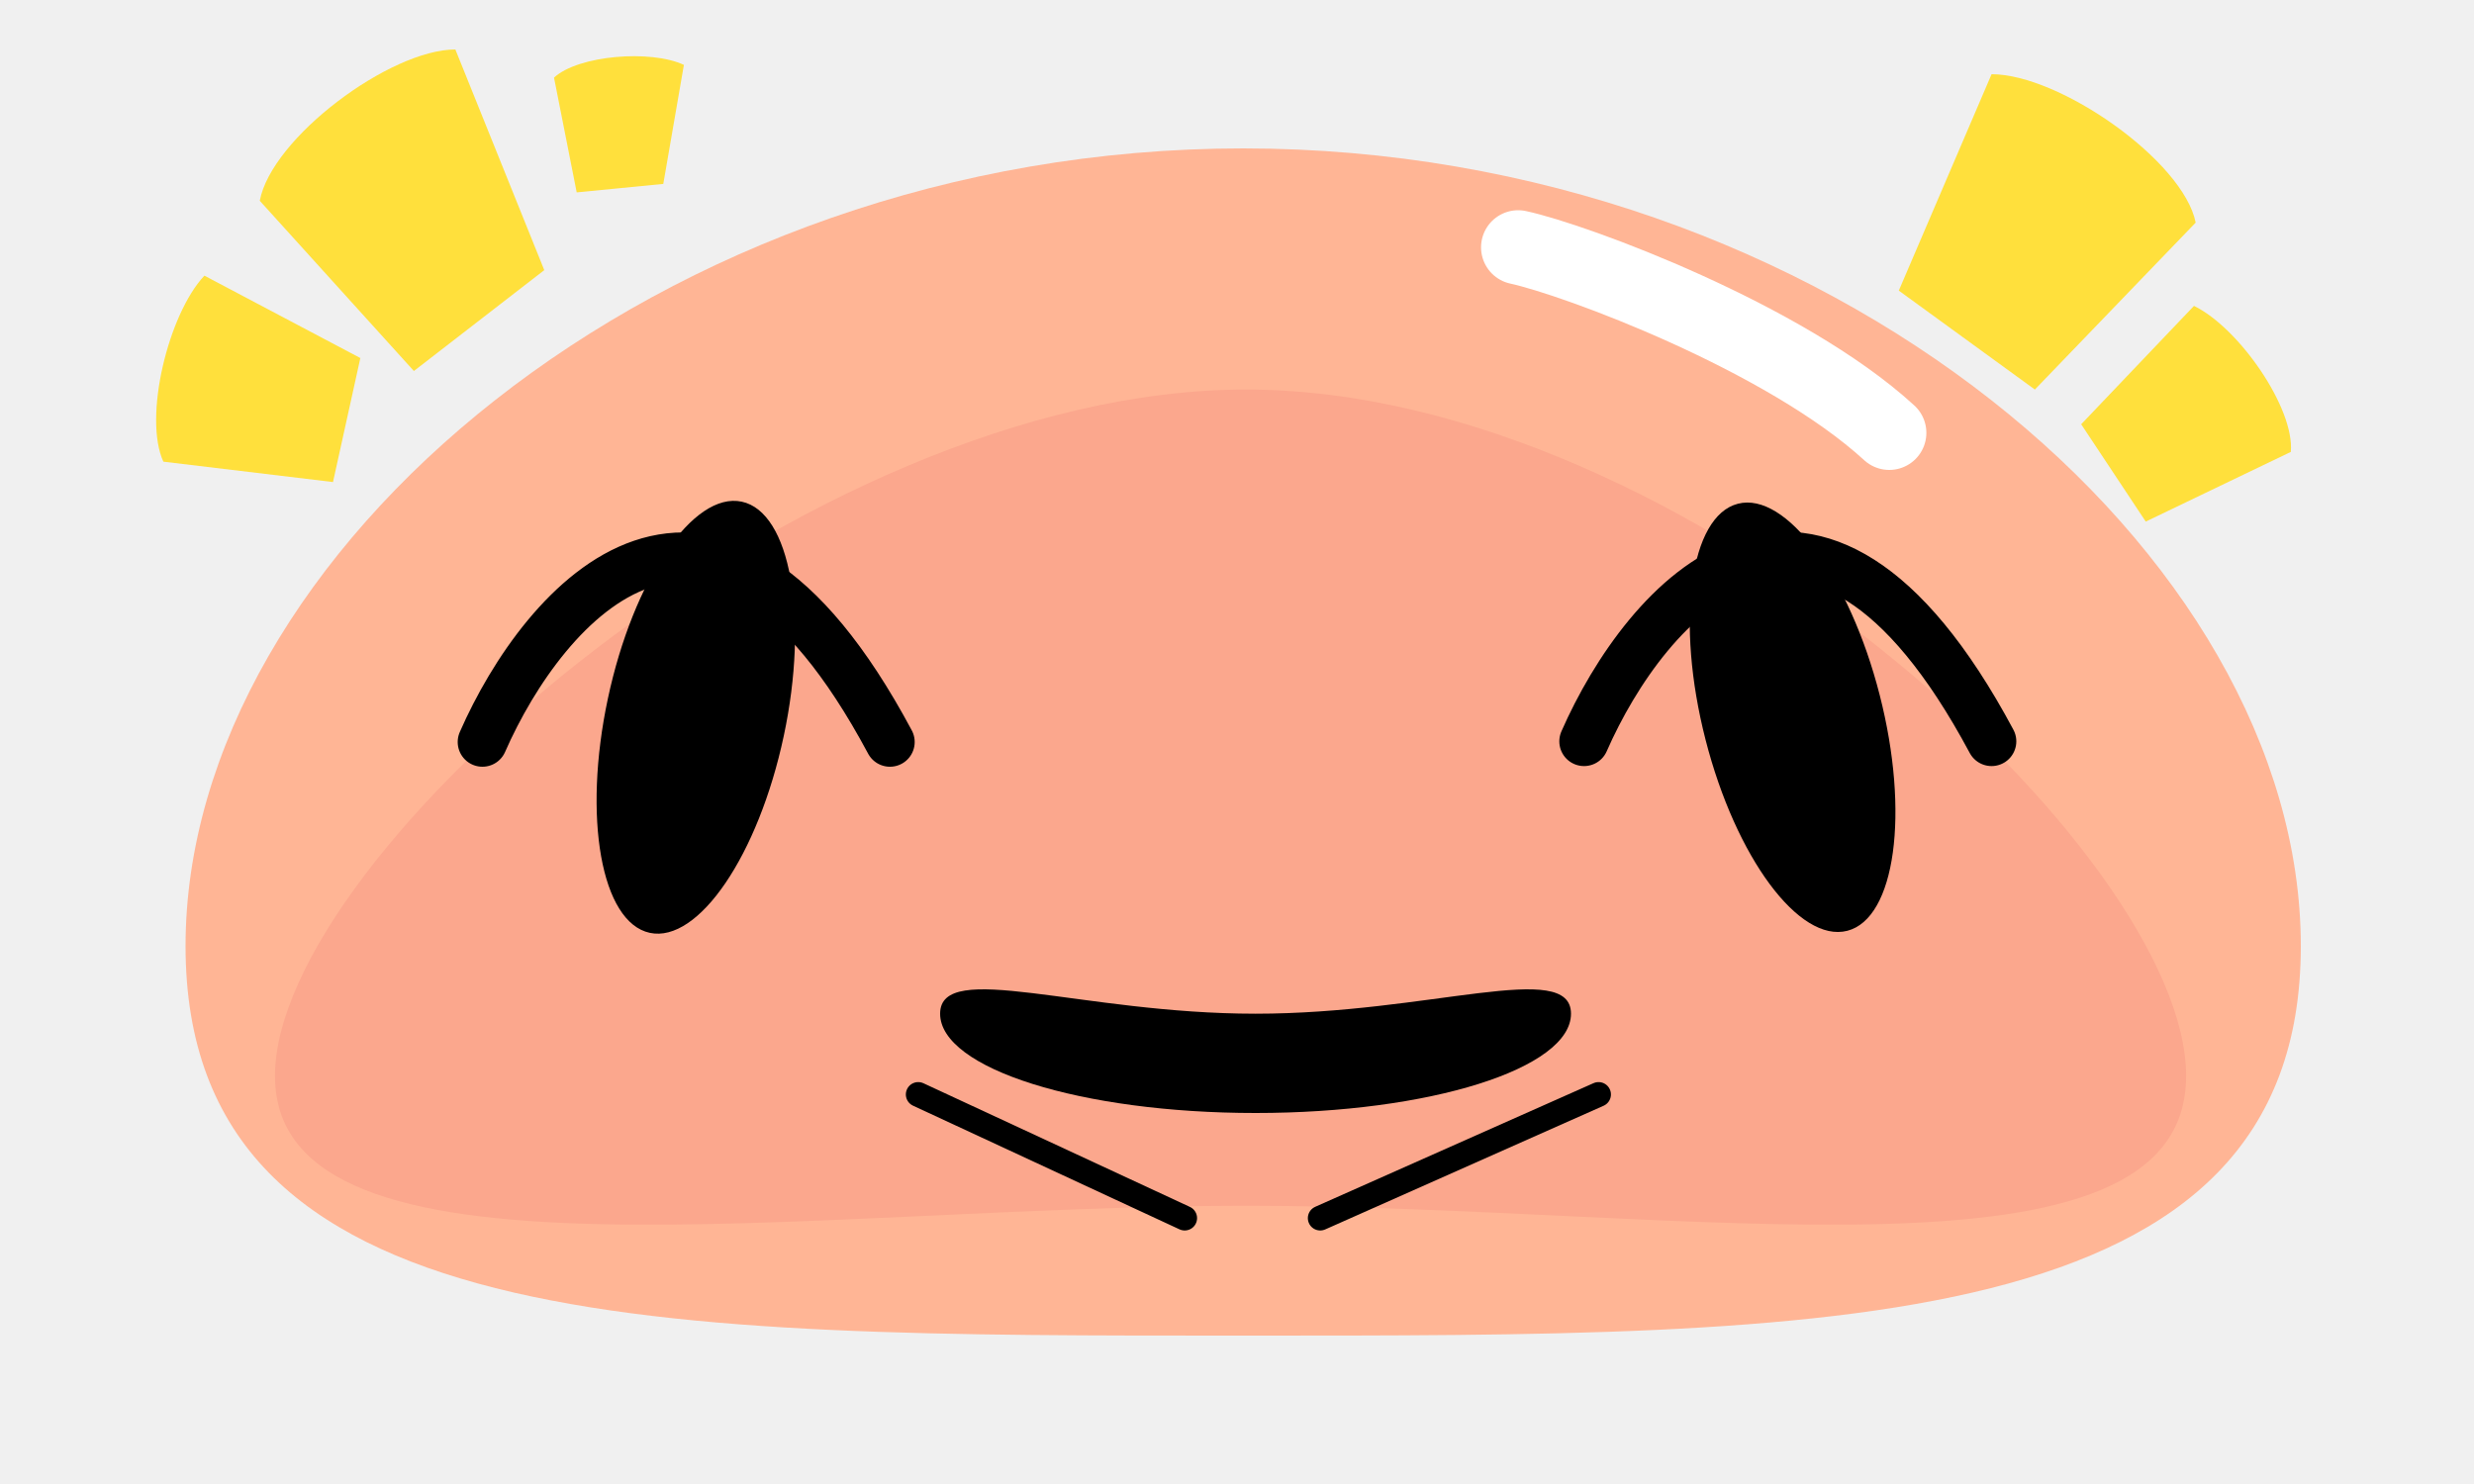
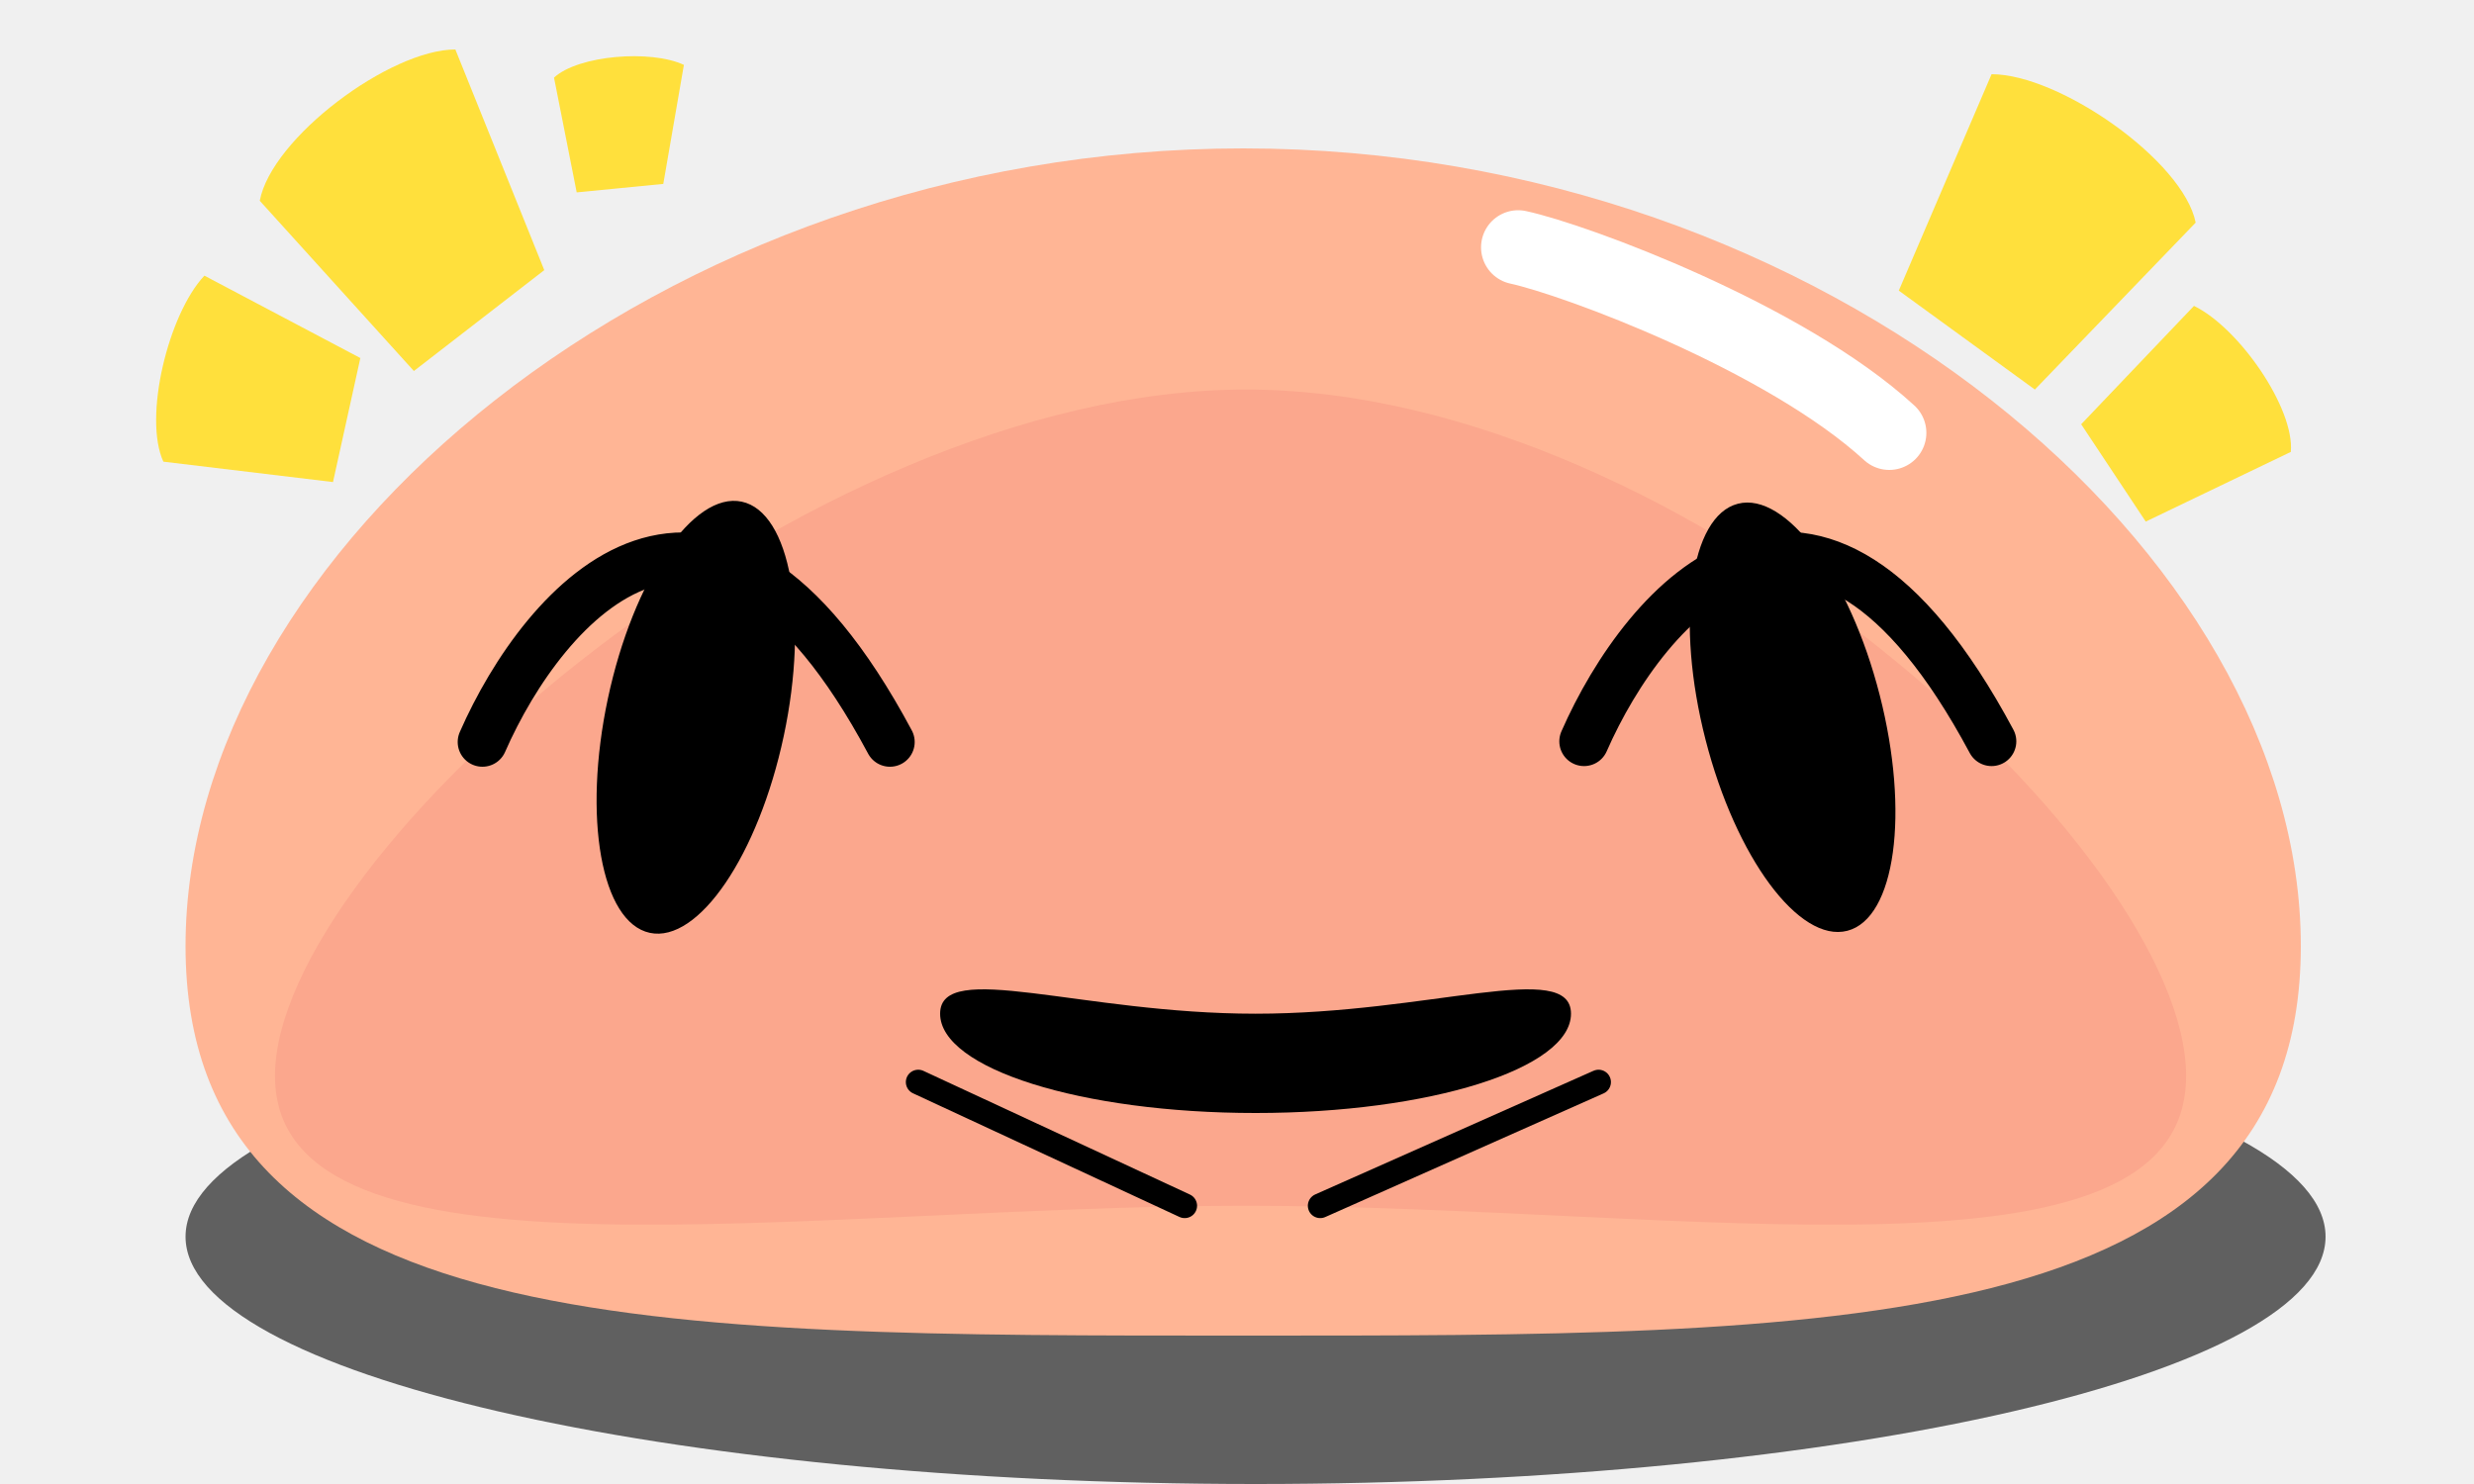
- <svg xmlns="http://www.w3.org/2000/svg" width="200" height="120" viewBox="0 0 200 120" fill="none">
+ <svg xmlns="http://www.w3.org/2000/svg" class="slime" width="130" viewBox="0 0 200 120" fill="none">
+   <ellipse id="Shadow" cx="101.5" cy="100" rx="86.5" ry="20" fill="black" fill-opacity="0.6" />
  <g id="Slime">
    <path id="Body" d="M186 76.5C186 108.256 147.72 108 100.5 108C53.28 108 15 108.256 15 76.5C15 44.744 53.28 12 100.5 12C147.72 12 186 44.744 186 76.5Z" fill="#FFB595" />
    <path id="Ellipse 1" d="M176.729 87C176.729 104.949 136.351 97.5 100.729 97.5C65.106 97.5 22.229 104.949 22.229 87C22.229 69.051 65.106 31.5 100.729 31.5C136.351 31.5 176.729 69.051 176.729 87Z" fill="#FBA78D" />
    <path id="Shine" d="M122.729 20C127.317 20.989 144.297 27.268 152.729 35" stroke="white" stroke-width="6" stroke-linecap="round" />
    <g id="Open-Eyes">
      <path d="M63.358 59.519C61.306 69.147 56.46 76.272 52.534 75.433C48.609 74.594 47.091 66.109 49.143 56.481C51.196 46.853 56.042 39.728 59.967 40.567C63.892 41.406 65.411 49.891 63.358 59.519Z" fill="black" />
      <path d="M151.954 56.194C154.396 65.73 153.224 74.27 149.335 75.267C145.447 76.265 140.316 69.343 137.875 59.806C135.433 50.27 136.605 41.73 140.494 40.733C144.382 39.735 149.513 46.657 151.954 56.194Z" fill="black" />
    </g>
-     <path id="Closed-Mouth" d="M74.229 88.5L95.772 98.5M106.727 98.5L129.229 88.5" stroke="black" stroke-width="2" stroke-linecap="round" />
+     <path id="Closed-Mouth" d="M74.229 87.5L95.772 97.5M106.727 97.5L129.229 87.5" stroke="black" stroke-width="2" stroke-linecap="round" />
    <path id="Open-Mouth" d="M127 81.971C127 86.405 115.583 90 101.5 90C87.417 90 76 86.405 76 81.971C76 77.537 87.417 81.971 101.5 81.971C115.583 81.971 127 77.537 127 81.971Z" fill="black" />
    <path id="Closed-Eyes" d="M39 60C43.948 48.721 57.463 32.93 71.944 60M128.056 59.947C133.004 48.667 146.519 32.877 161 59.947" stroke="black" stroke-width="4" stroke-linecap="round" />
-     <path class="happy" id="Happy-Right-2" d="M185.193 36.542C185.5 33 181 26.5 177.363 24.736L168.244 34.307L170.854 38.242L173.464 42.177L185.193 36.542Z" fill="#FFE03C" />
-     <path class="happy" id="Happy-Right-1" d="M177.5 18C176.5 13 166.5 6 161 6L153.5 23.5L159 27.5L164.5 31.5L177.5 18Z" fill="#FFE03C" />
-     <path class="happy" id="Happy-Left-3" d="M44.787 6.276C46.761 4.458 52.626 3.998 55.287 5.247L53.621 14.871L50.121 15.214L46.621 15.557L44.787 6.276Z" fill="#FFE03C" />
-     <path class="happy" id="Happy-Left-2" d="M21 16.235C21.958 11.137 31.542 4 36.812 4L44 21.843L38.729 25.922L33.458 30L21 16.235Z" fill="#FFE03C" />
-     <path class="happy" id="Happy-Left-1" d="M13.206 37.331C11.574 33.769 13.587 25.419 16.523 22.29L29.131 28.952L28.025 33.966L26.92 38.98L13.206 37.331Z" fill="#FFE03C" />
+     <path class="happy" id="Happy" d="M185.193 36.542C185.5 33 181 26.5 177.363 24.736L168.244 34.307L170.854 38.242L173.464 42.177L185.193 36.542Z" fill="#FFE03C" />
+     <path class="happy" id="Happy_2" d="M177.5 18C176.5 13 166.5 6 161 6L153.5 23.5L159 27.5L164.5 31.5L177.5 18Z" fill="#FFE03C" />
+     <path class="happy" id="Happy_3" d="M44.787 6.276C46.761 4.458 52.626 3.998 55.287 5.247L53.621 14.871L50.121 15.214L46.621 15.557L44.787 6.276Z" fill="#FFE03C" />
+     <path class="happy" id="Happy_4" d="M21 16.235C21.958 11.137 31.542 4 36.812 4L44 21.843L38.729 25.922L33.458 30L21 16.235Z" fill="#FFE03C" />
+     <path class="happy" id="Happy_5" d="M13.206 37.331C11.574 33.769 13.587 25.419 16.523 22.29L29.131 28.952L28.025 33.966L26.92 38.98L13.206 37.331Z" fill="#FFE03C" />
  </g>
</svg>
